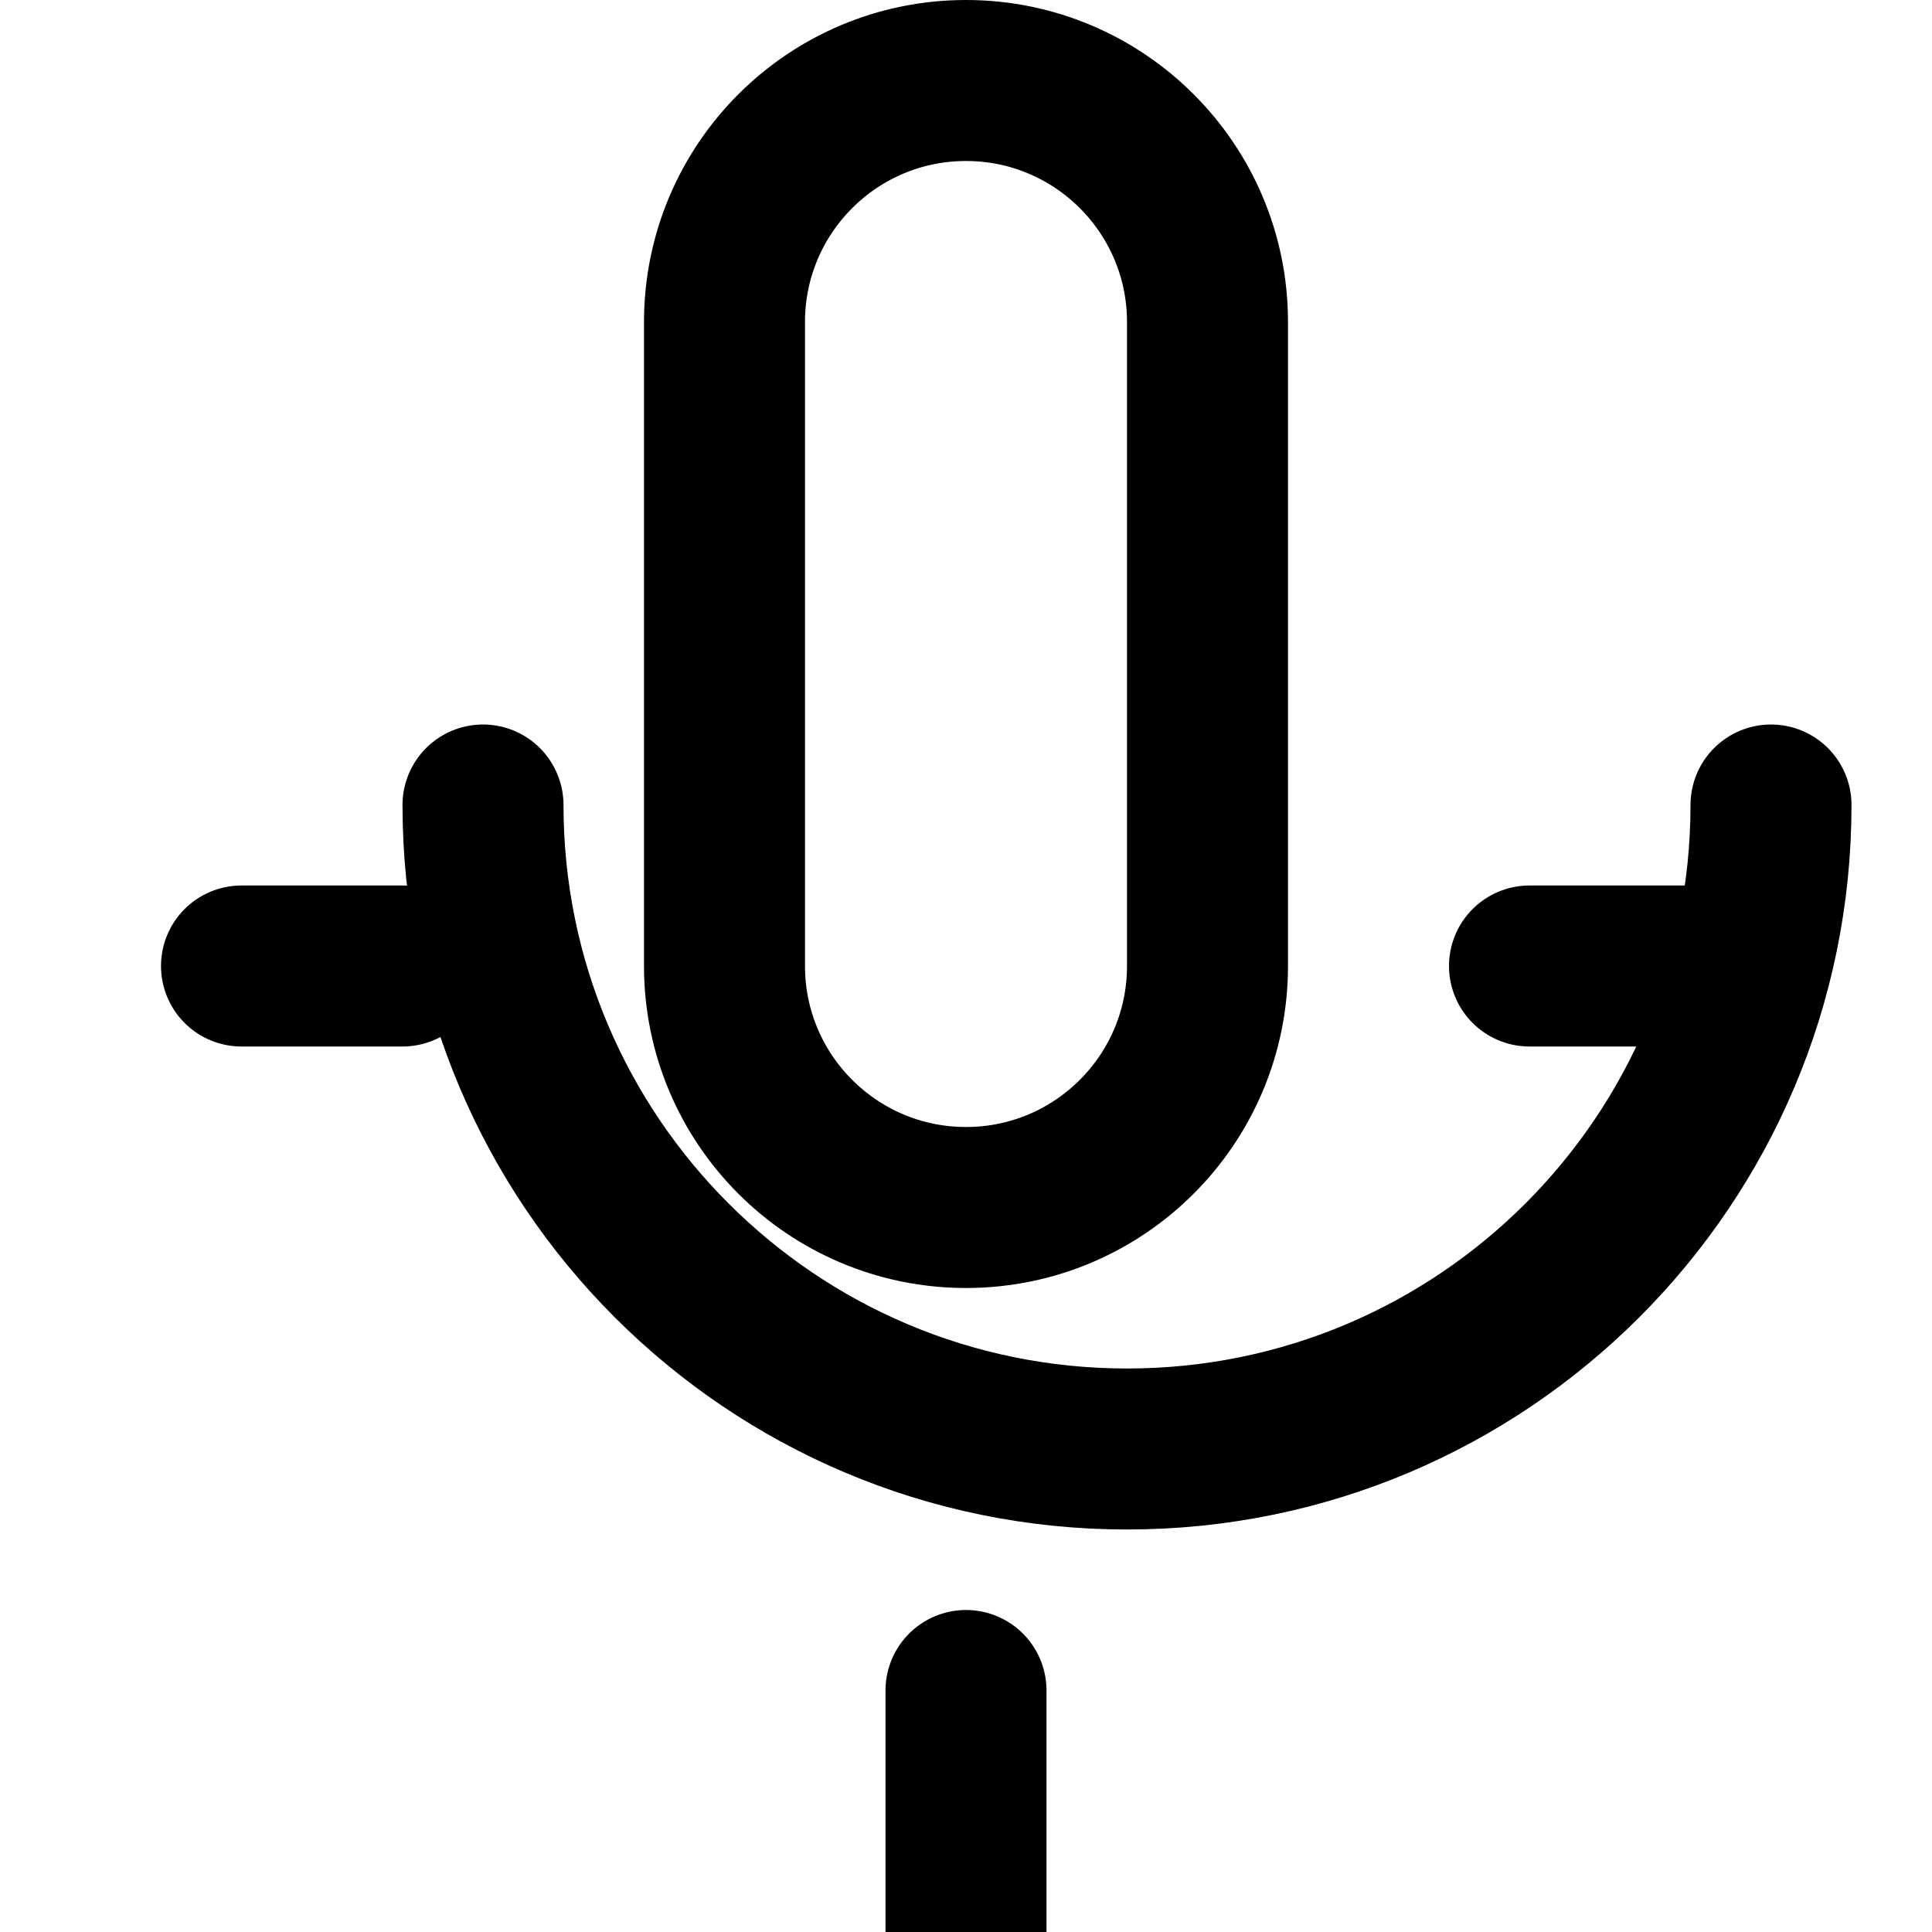
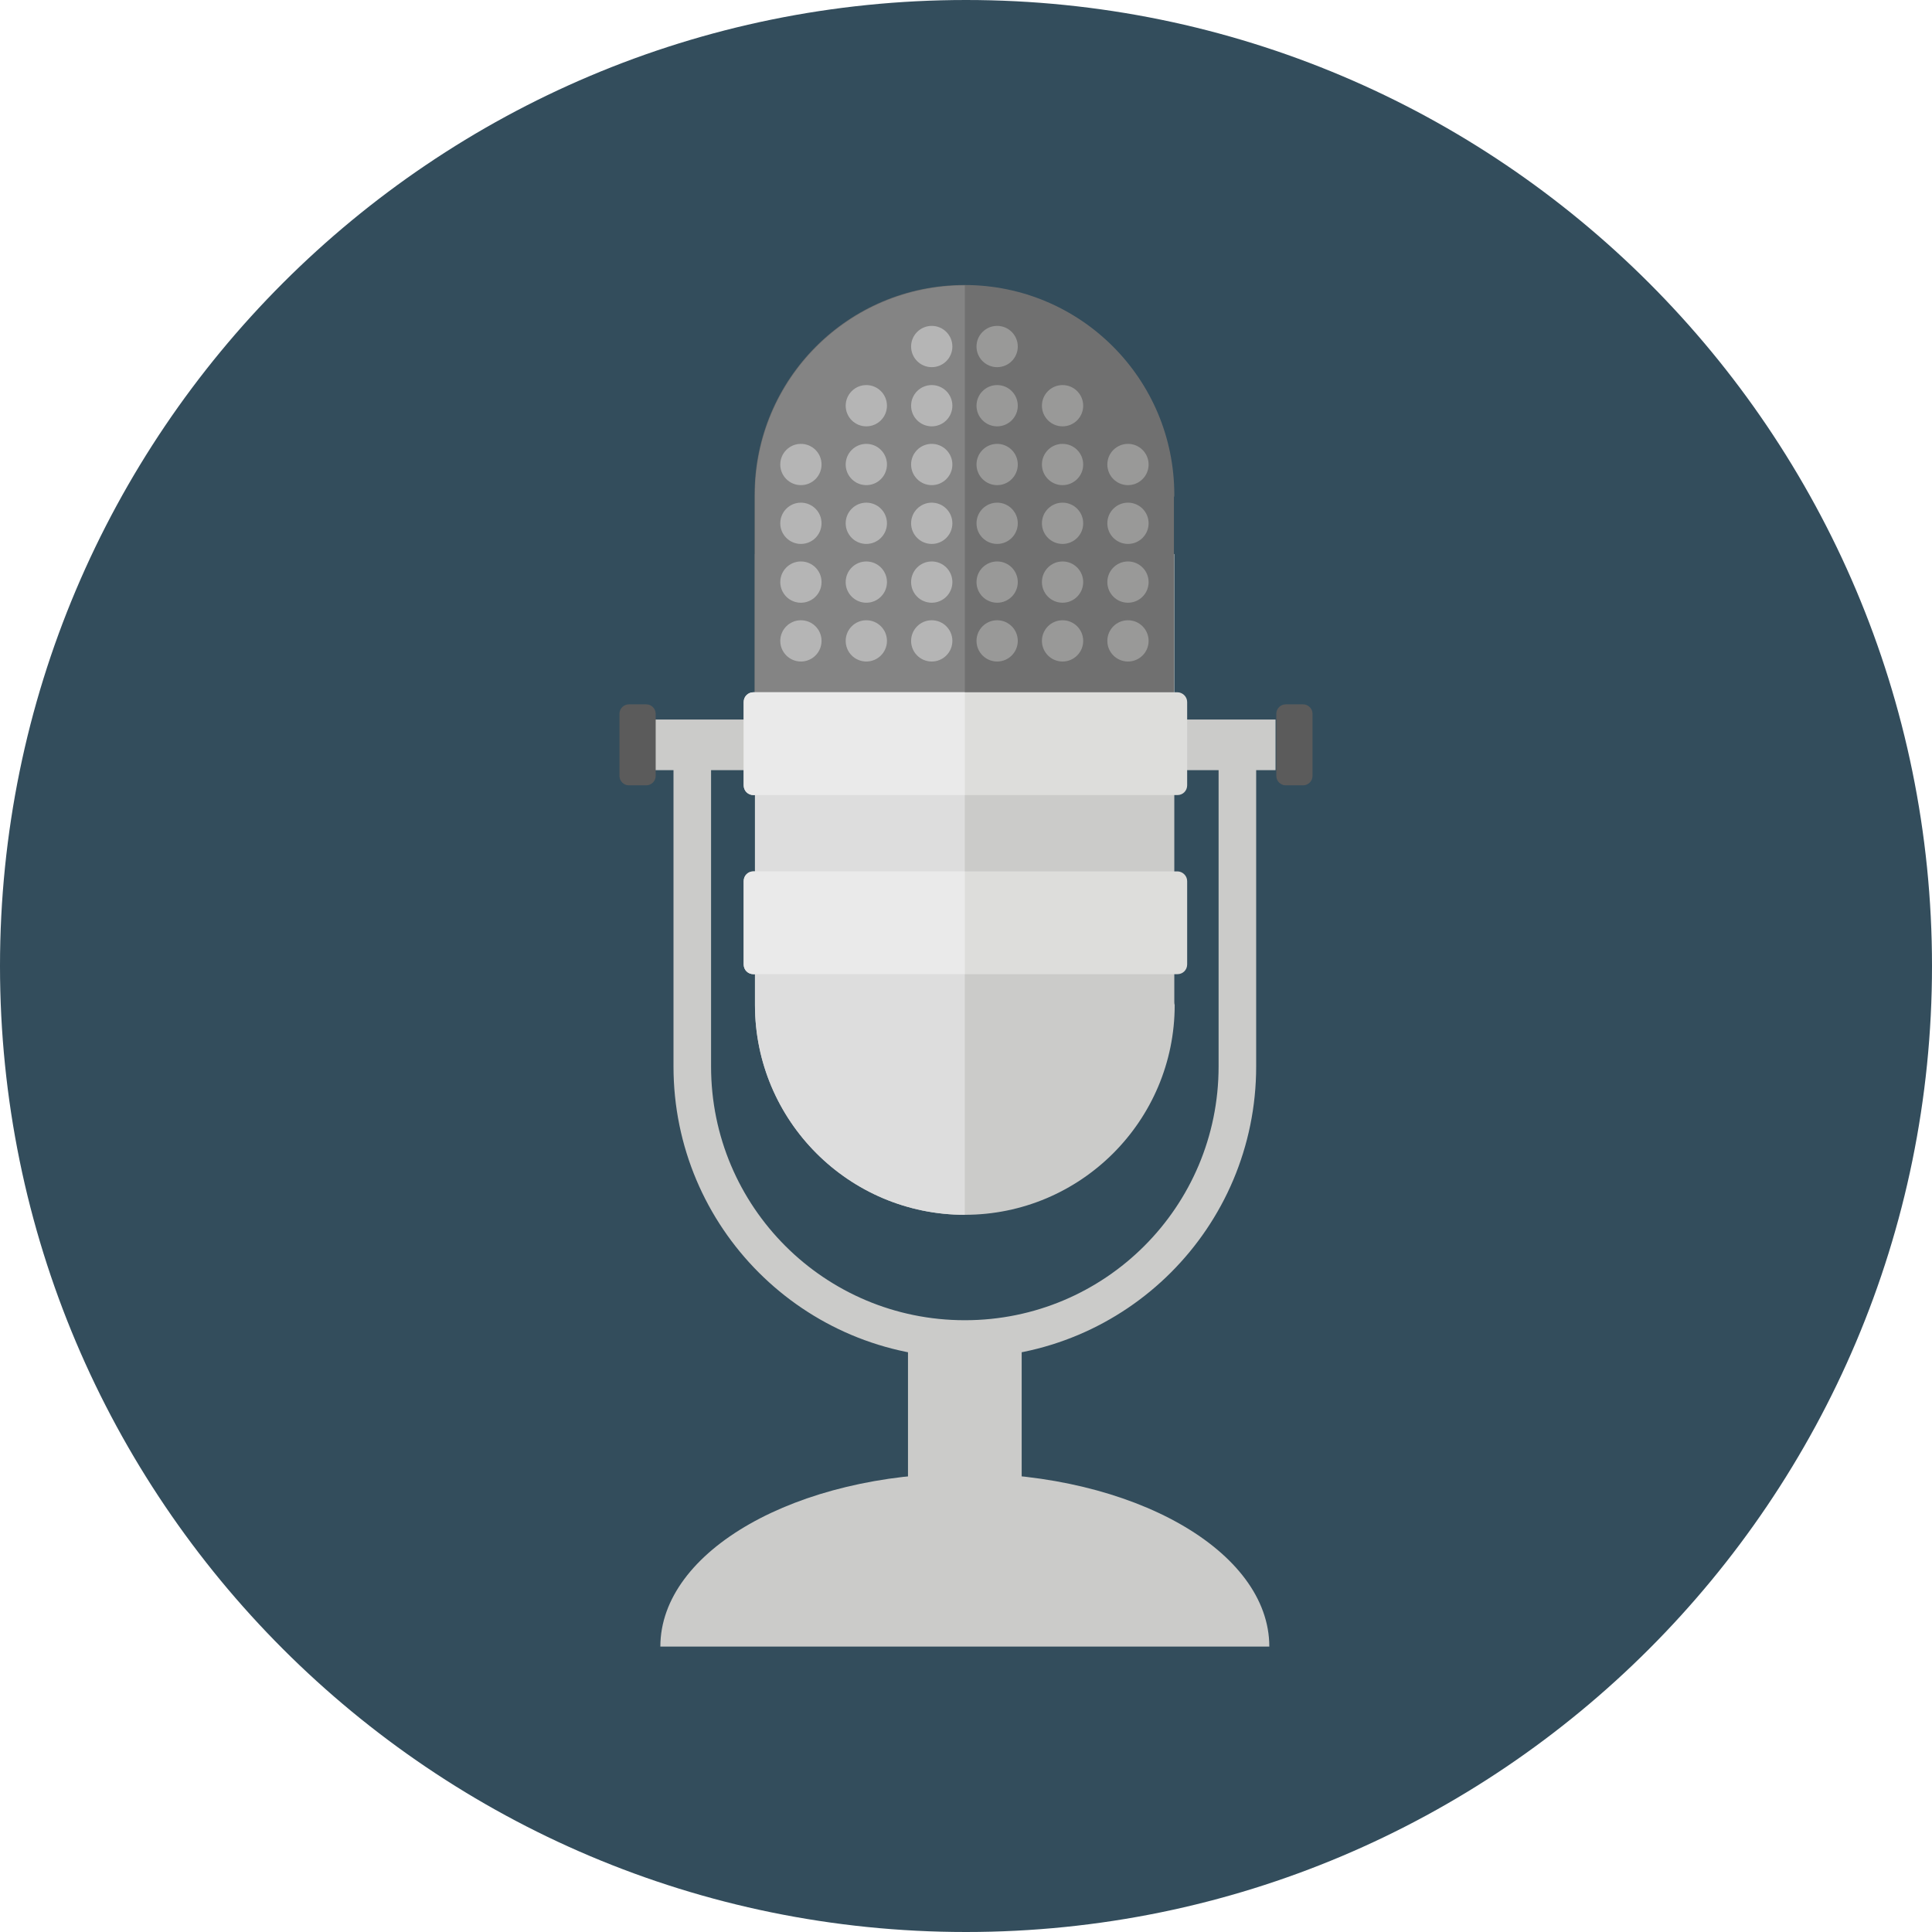
- <svg xmlns="http://www.w3.org/2000/svg" width="800px" height="800px" viewBox="0 0 24 24">
-   <path fill="none" stroke="currentColor" stroke-linecap="round" stroke-linejoin="round" stroke-width="2" d="M12 1a3 3 0 0 0-3 3v8a3 3 0 0 0 6 0V4a3 3 0 0 0-3-3m-6 9a8 8 0 1 0 16 0M3 12h2m14 0h2m-9 9v3" />
+ <svg xmlns="http://www.w3.org/2000/svg" version="1.1" id="Layer_1" viewBox="0 0 496.2 496.2" xml:space="preserve">
+   <path style="fill:#334D5C;" d="M496.2,248.1C496.2,111.1,385.1,0,248.1,0S0,111.1,0,248.1s111.1,248.1,248.1,248.1  S496.2,385.1,496.2,248.1z" />
+   <g>
+     <path style="fill:#CBCBC9;" d="M326,422.9c0-24.6-35-44.5-78.2-44.5s-78.2,19.9-78.2,44.5H326z" />
+     <path style="fill:#CBCBC9;" d="M301.6,257.2L301.6,257.2V142.3H193.9v114.9l0,0c0,0.3,0,0.6,0,0.9c0,29.7,24.1,53.9,53.9,53.9   c29.7,0,53.9-24.1,53.9-53.9C301.6,257.8,301.6,257.5,301.6,257.2z" />
+   </g>
+   <path style="fill:#DDDDDD;" d="M247.8,142.3h-53.9v114.9l0,0c0,0.3,0,0.6,0,0.9c0,29.7,24.1,53.9,53.9,53.9L247.8,142.3L247.8,142.3  z" />
+   <rect x="233.2" y="340.8" style="fill:#CBCBC9;" width="29.2" height="41.1" />
+   <path style="fill:none;stroke:#CBCBC9;stroke-width:9.649;stroke-miterlimit:10;" d="M177.8,191.2c0,0,0,82.3,0,82.7  c0,38.7,31.3,70,70,70s70-31.3,70-70c0-0.4,0-82.7,0-82.7" />
+   <path style="fill:#707070;" d="M301.6,127.1c0-29.8-24.1-53.9-53.9-53.9s-53.9,24.1-53.9,53.9l0,0l0,0v58.6h107.7v-58  C301.6,127.5,301.6,127.3,301.6,127.1z" />
+   <path style="fill:#848484;" d="M247.8,73.3c-29.8,0-53.9,24.1-53.9,53.9l0,0l0,0v58.6h53.9L247.8,73.3L247.8,73.3z" />
+   <rect x="168.2" y="184.8" style="fill:#CBCBC9;" width="159.4" height="13" />
+   <g>
+     <path style="fill:#DDDDDB;" d="M302.4,177.8H193.5c-1.4,0-2.5,1.1-2.5,2.5v21.4c0,1.4,1.1,2.5,2.5,2.5h108.9c1.4,0,2.5-1.1,2.5-2.5   v-21.4C304.9,178.9,303.7,177.8,302.4,177.8z" />
+     <path style="fill:#DDDDDB;" d="M302.4,223.8H193.5c-1.4,0-2.5,1.1-2.5,2.5v21.4c0,1.4,1.1,2.5,2.5,2.5h108.9c1.4,0,2.5-1.1,2.5-2.5   v-21.4C304.9,224.9,303.7,223.8,302.4,223.8z" />
+   </g>
+   <g>
+     <path style="fill:#EAEAEA;" d="M191,180.3v21.4c0,1.4,1.1,2.5,2.5,2.5h54.3v-26.4h-54.3C192.1,177.8,191,178.9,191,180.3z" />
+     <path style="fill:#EAEAEA;" d="M191,226.3v21.4c0,1.4,1.1,2.5,2.5,2.5h54.3v-26.4h-54.3C192.1,223.8,191,224.9,191,226.3z" />
+   </g>
+   <g>
+     <path style="fill:#5B5B5B;" d="M334.7,180.9h-4.5c-1.3,0-2.4,1.1-2.4,2.4v16c0,1.3,1.1,2.4,2.4,2.4h4.5c1.3,0,2.4-1.1,2.4-2.4v-16   C337.1,182,336,180.9,334.7,180.9z" />
+     <path style="fill:#5B5B5B;" d="M166,180.9h-4.5c-1.3,0-2.4,1.1-2.4,2.4v16c0,1.3,1.1,2.4,2.4,2.4h4.5c1.3,0,2.4-1.1,2.4-2.4v-16   C168.4,182,167.3,180.9,166,180.9z" />
+   </g>
+   <g>
+     <circle style="fill:#B5B5B5;" cx="222.5" cy="164.6" r="5.3" />
+     <circle style="fill:#B5B5B5;" cx="205.7" cy="164.6" r="5.3" />
+     <circle style="fill:#B5B5B5;" cx="239.3" cy="164.6" r="5.3" />
+   </g>
+   <g>
+     <circle style="fill:#999998;" cx="256.1" cy="164.6" r="5.3" />
+     <circle style="fill:#999998;" cx="272.9" cy="164.6" r="5.3" />
+     <circle style="fill:#999998;" cx="289.7" cy="164.6" r="5.3" />
+   </g>
+   <g>
+     <circle style="fill:#B5B5B5;" cx="222.5" cy="149.5" r="5.3" />
+     <circle style="fill:#B5B5B5;" cx="205.7" cy="149.5" r="5.3" />
+     <circle style="fill:#B5B5B5;" cx="239.3" cy="149.5" r="5.3" />
+   </g>
+   <g>
+     <circle style="fill:#999998;" cx="256.1" cy="149.5" r="5.3" />
+     <circle style="fill:#999998;" cx="272.9" cy="149.5" r="5.3" />
+     <circle style="fill:#999998;" cx="289.7" cy="149.5" r="5.3" />
+   </g>
+   <g>
+     <circle style="fill:#B5B5B5;" cx="222.5" cy="134.4" r="5.3" />
+     <circle style="fill:#B5B5B5;" cx="205.7" cy="134.4" r="5.3" />
+     <circle style="fill:#B5B5B5;" cx="239.3" cy="134.4" r="5.3" />
+   </g>
+   <g>
+     <circle style="fill:#999998;" cx="256.1" cy="134.4" r="5.3" />
+     <circle style="fill:#999998;" cx="272.9" cy="134.4" r="5.3" />
+     <circle style="fill:#999998;" cx="289.7" cy="134.4" r="5.3" />
+   </g>
+   <g>
+     <circle style="fill:#B5B5B5;" cx="222.5" cy="119.3" r="5.3" />
+     <circle style="fill:#B5B5B5;" cx="205.7" cy="119.3" r="5.3" />
+     <circle style="fill:#B5B5B5;" cx="239.3" cy="119.3" r="5.3" />
+   </g>
+   <g>
+     <circle style="fill:#999998;" cx="256.1" cy="119.3" r="5.3" />
+     <circle style="fill:#999998;" cx="272.9" cy="119.3" r="5.3" />
+     <circle style="fill:#999998;" cx="289.7" cy="119.3" r="5.3" />
+   </g>
+   <g>
+     <circle style="fill:#B5B5B5;" cx="222.5" cy="104.2" r="5.3" />
+     <circle style="fill:#B5B5B5;" cx="239.3" cy="104.2" r="5.3" />
+   </g>
+   <g>
+     <circle style="fill:#999998;" cx="256.1" cy="104.2" r="5.3" />
+     <circle style="fill:#999998;" cx="272.9" cy="104.2" r="5.3" />
+   </g>
+   <circle style="fill:#B5B5B5;" cx="239.3" cy="89" r="5.3" />
+   <circle style="fill:#999998;" cx="256.1" cy="89" r="5.3" />
</svg>
